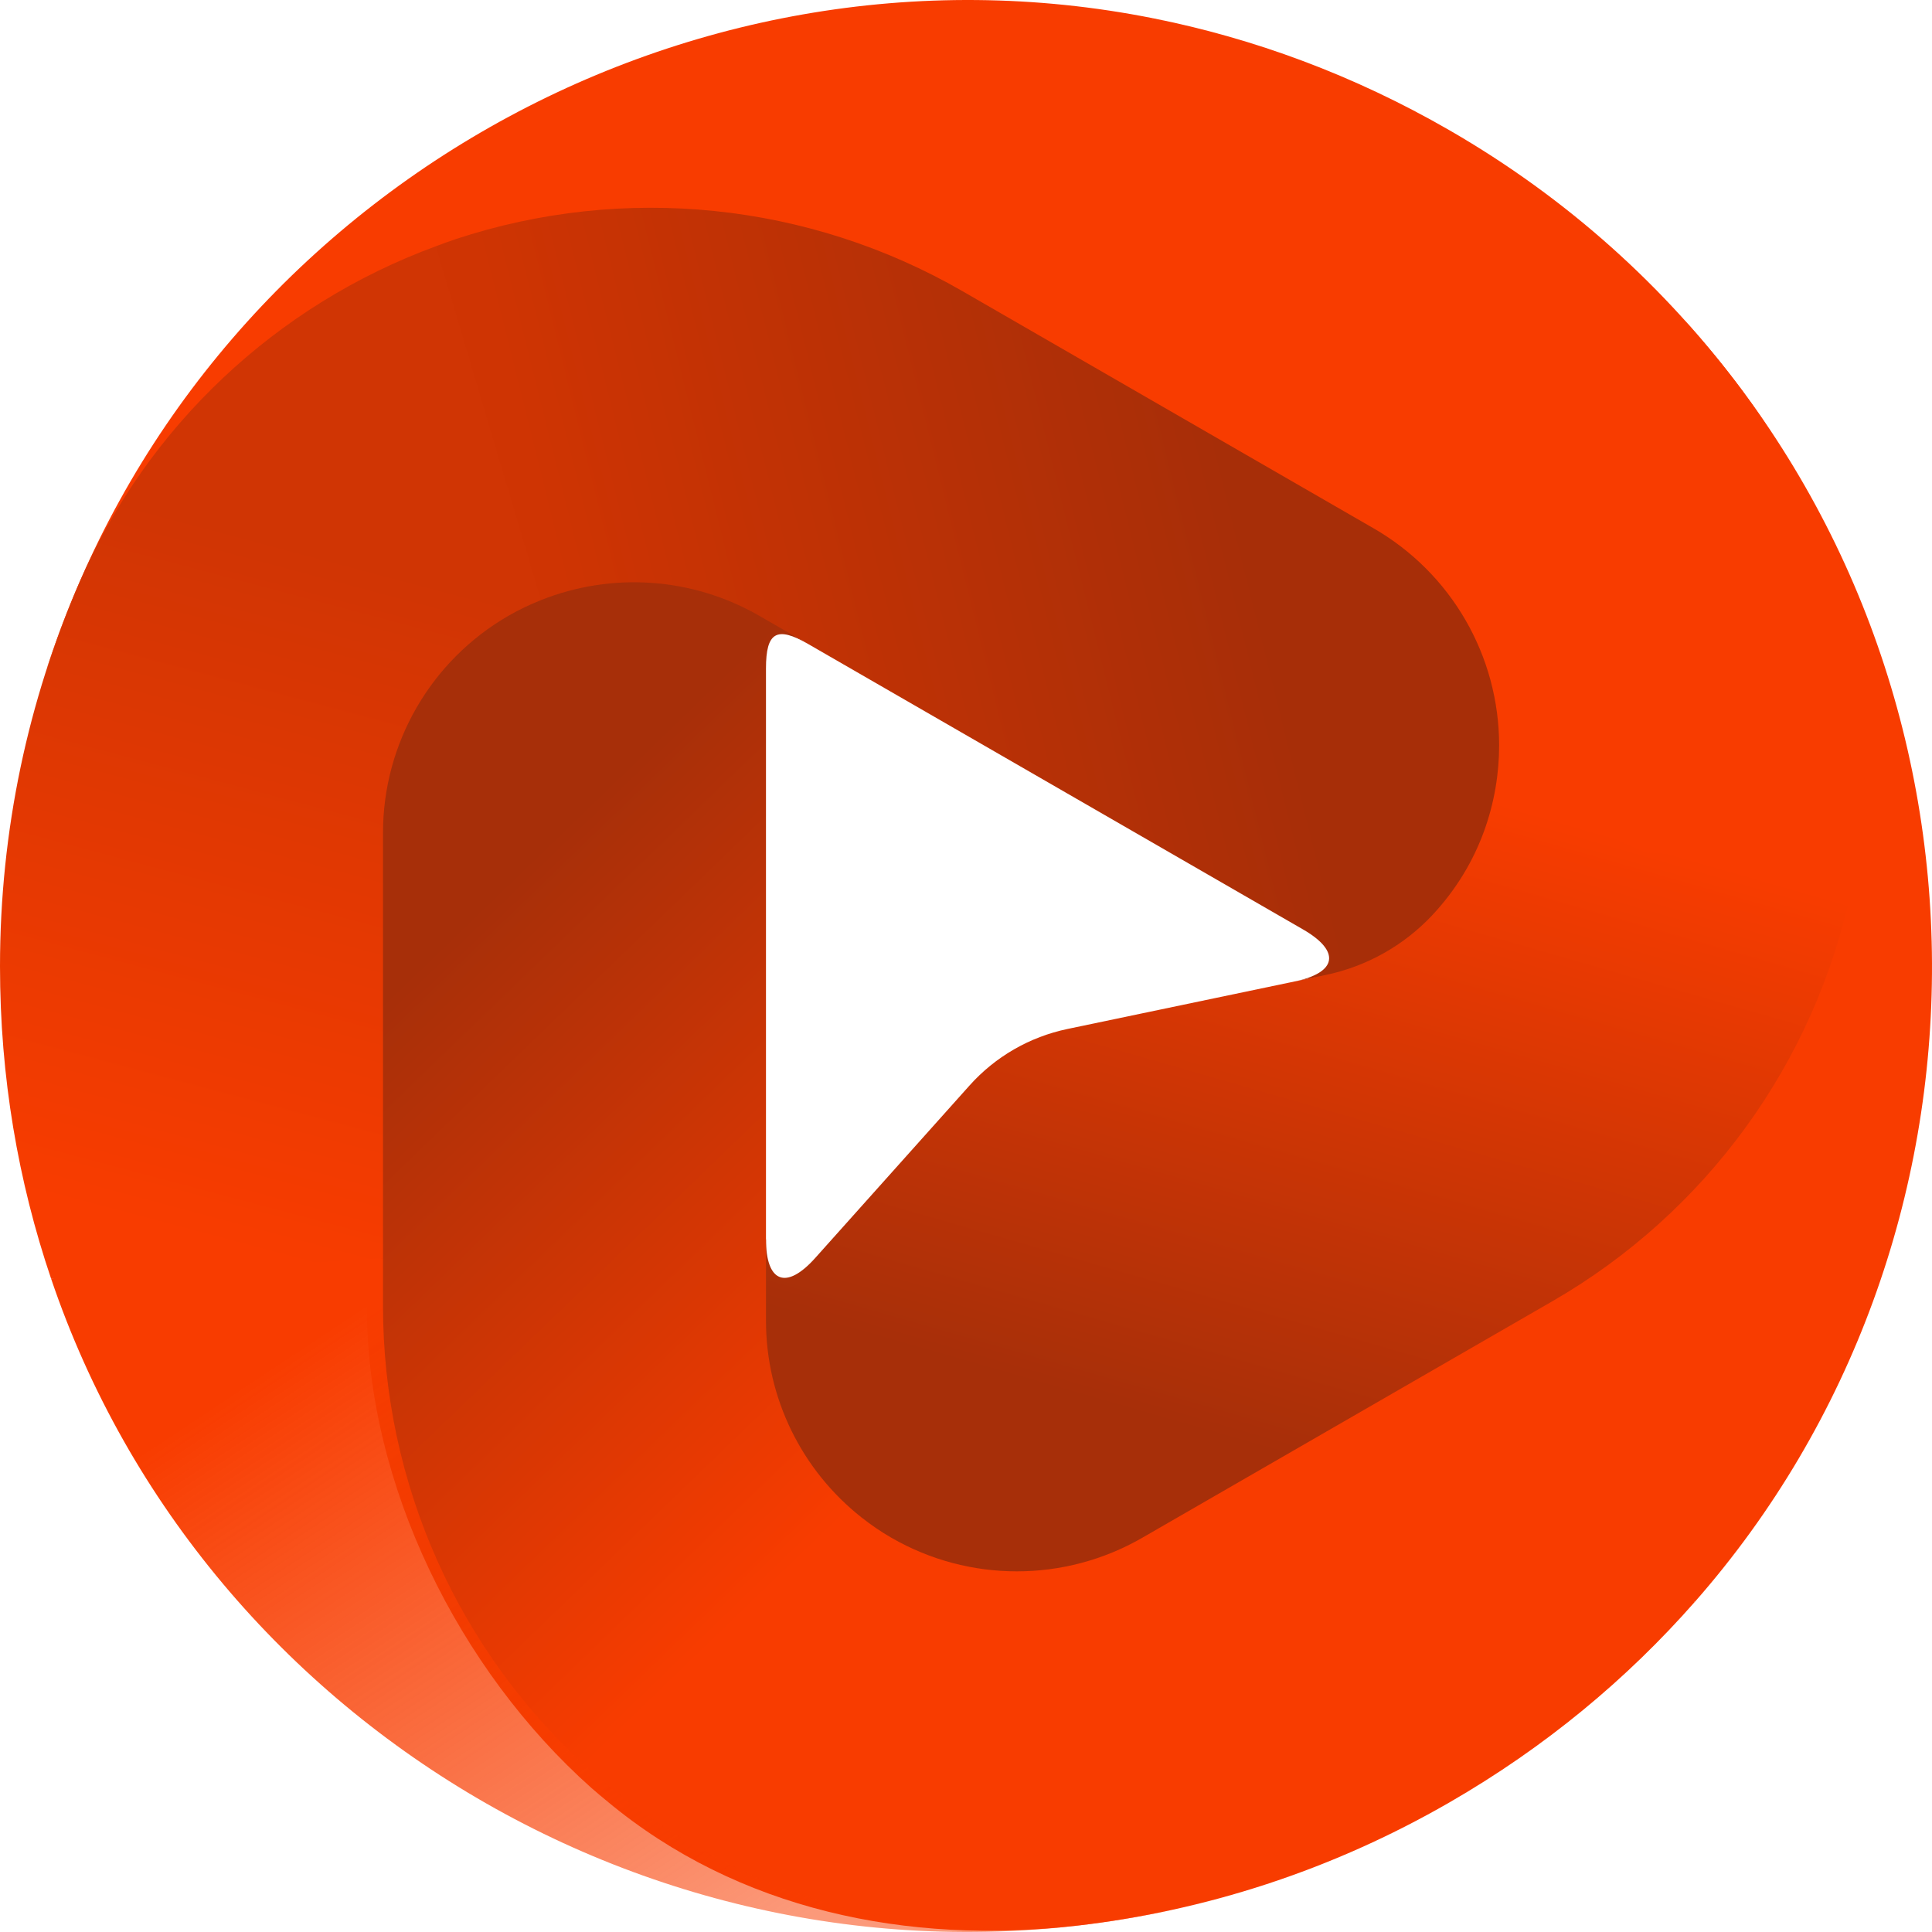
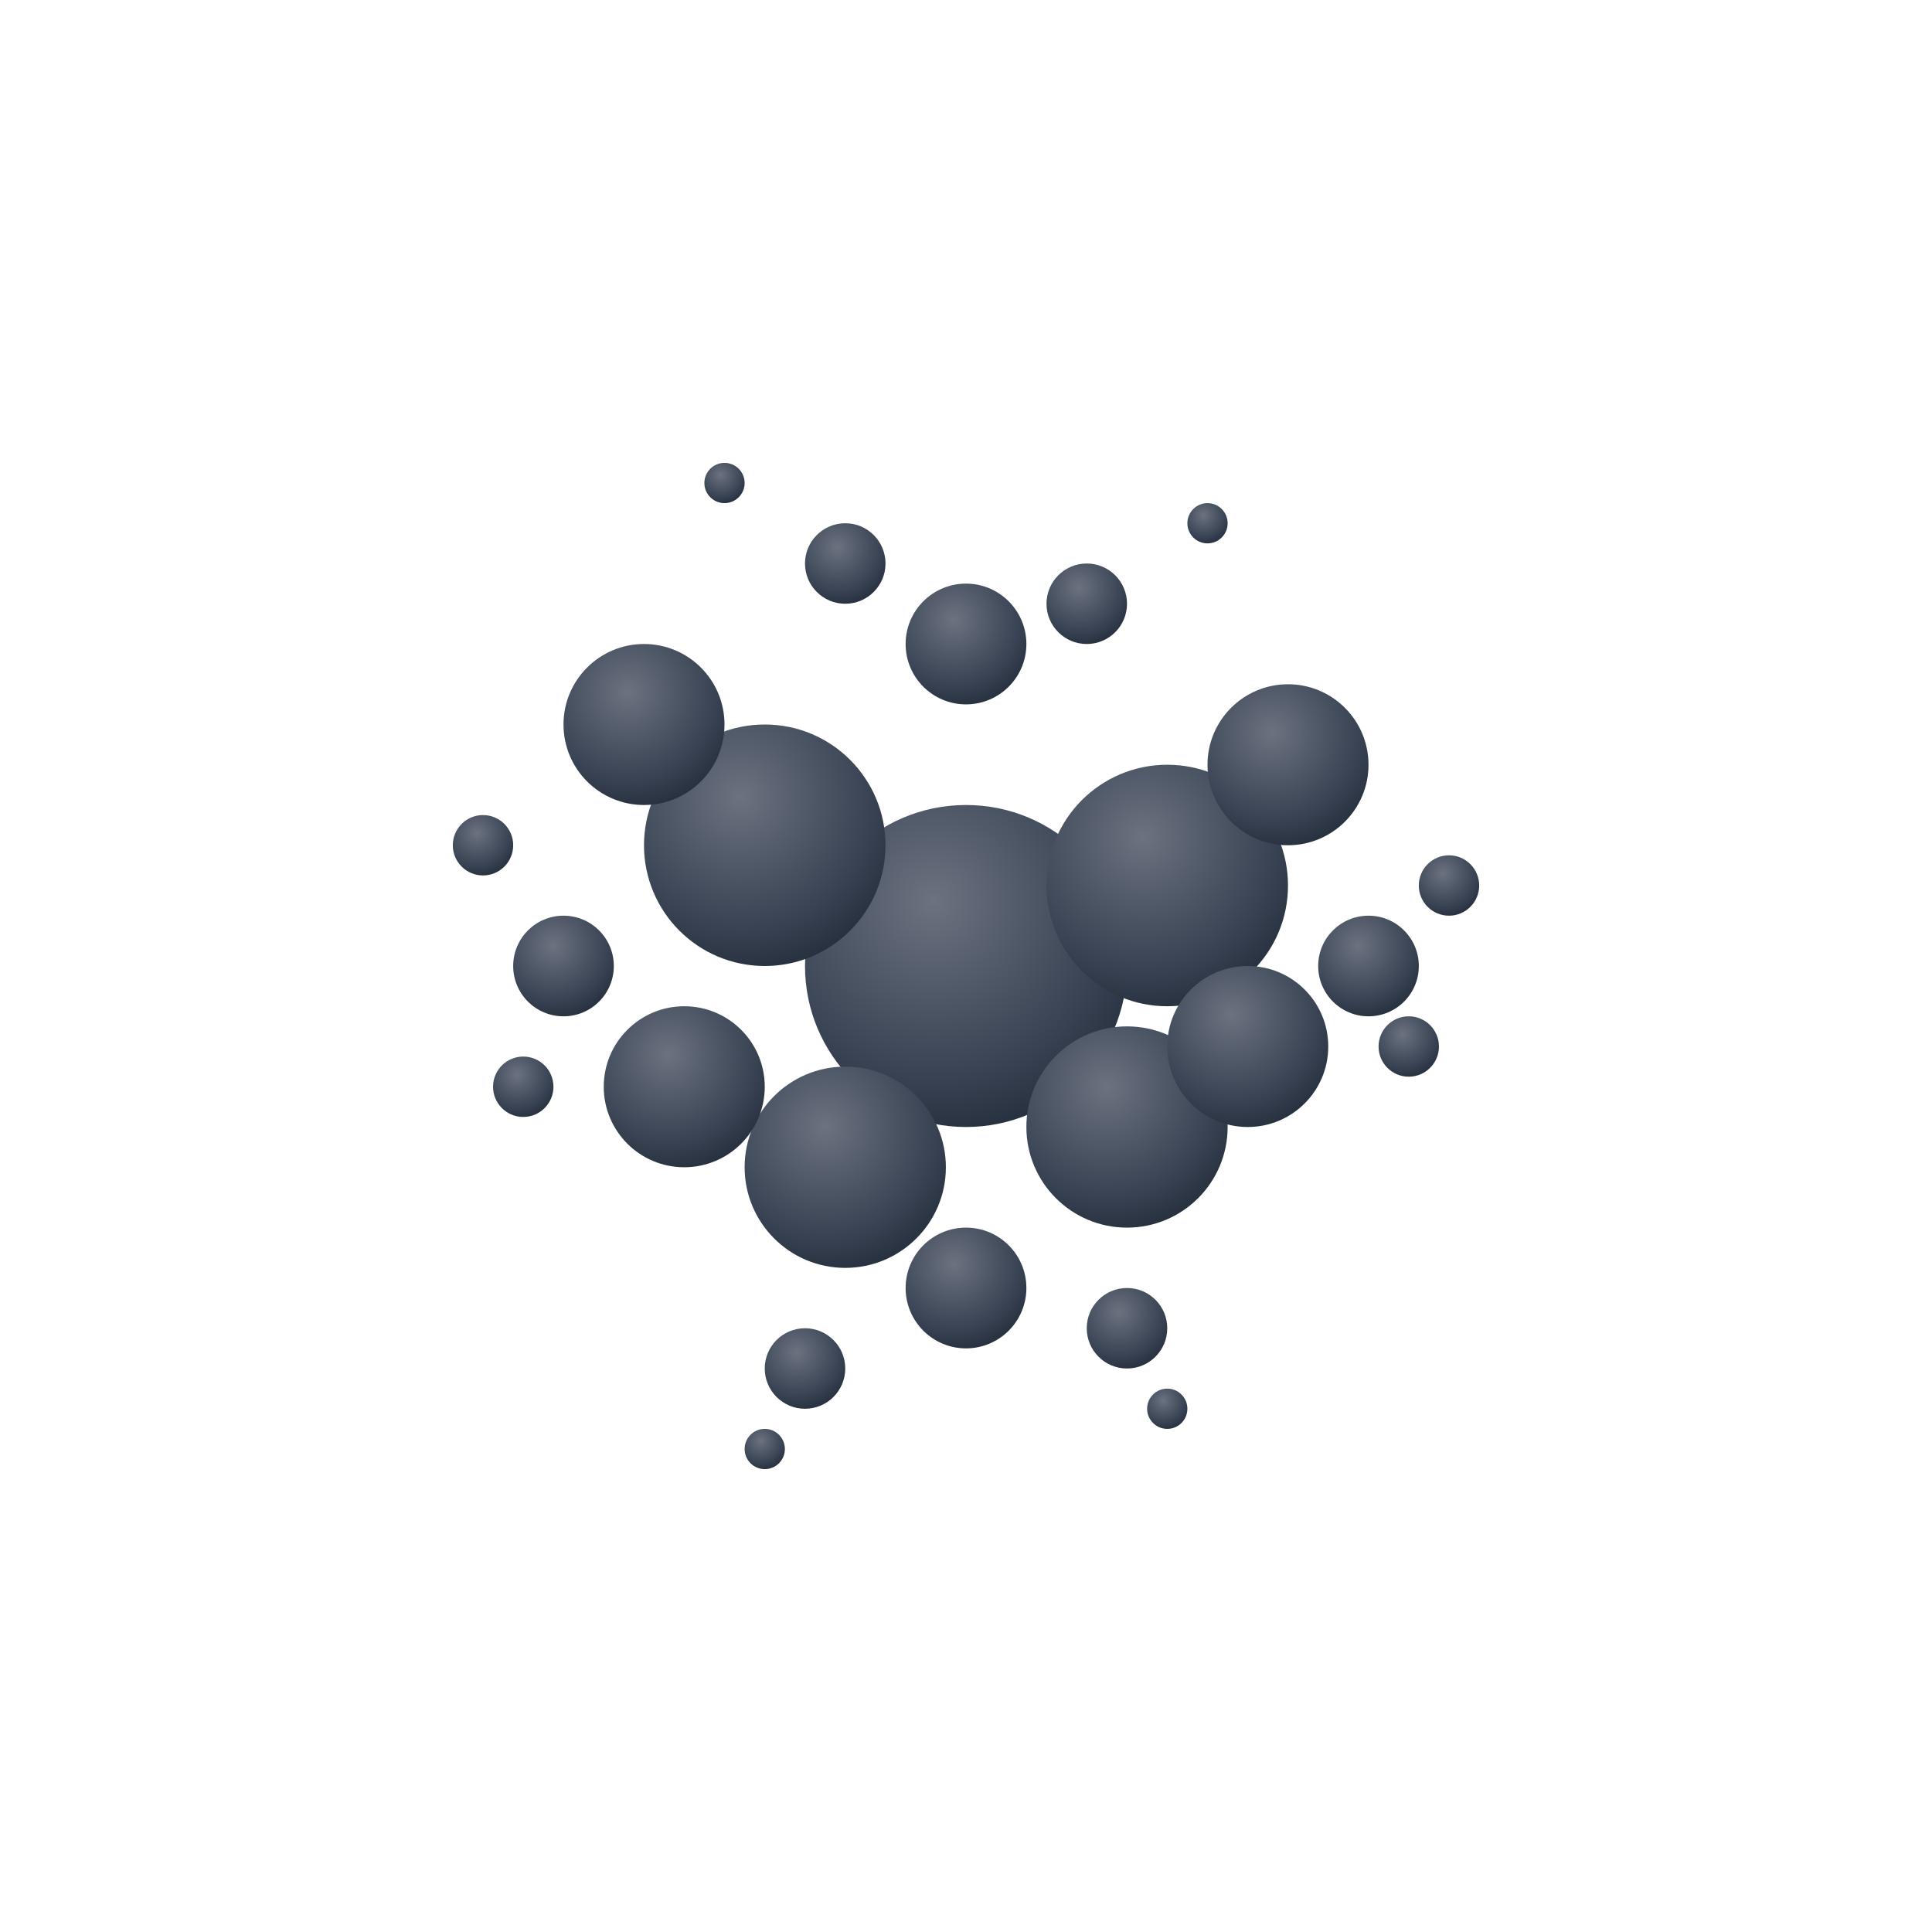
<svg xmlns="http://www.w3.org/2000/svg" width="16" height="16" viewBox="0 0 96 96" fill="none">
-   <path d="M73.558 38.828C73.336 40.359 72.326 42.44 71.168 44.249C69.706 46.531 67.387 48.129 64.732 48.684L53.039 51.13C51.16 51.523 49.456 52.506 48.176 53.937L40.509 62.507C39.068 64.117 38.061 63.733 38.061 61.573C38.044 61.653 34.256 71.421 44.294 77.211C48.151 79.436 53.703 78.636 57.559 76.412L77.995 64.624C85.638 60.216 91.034 52.759 92.827 44.126C92.898 43.785 92.953 43.442 93.012 43.099L73.558 38.828Z" fill="url(#paint0_linear_2768_3907)" />
-   <path d="M68.258 27.054C72.115 29.278 73.691 32.59 73.691 37.04C73.691 37.644 73.644 38.24 73.558 38.828L81.792 42.365L93.012 43.099C94.449 34.785 91.633 26.227 86.586 19.424C82.788 14.305 77.9 9.862 72.024 6.473C67.251 3.719 62.291 1.905 57.307 0.91L51.708 8.161L49.94 16.487L68.258 27.054Z" fill="url(#paint1_linear_2768_3907)" />
-   <path d="M2.351 33.155C2.348 33.162 2.354 33.164 2.356 33.157C2.789 31.861 3.33 30.416 4.007 28.871C7.54 20.803 14.348 15.422 22.724 12.678C31.101 9.935 40.246 10.896 47.88 15.3L49.939 16.487L57.307 0.91C33.873 -3.77 9.922 9.998 2.38 33.065C2.377 33.076 2.364 33.115 2.351 33.155Z" fill="url(#paint2_linear_2768_3907)" />
-   <path d="M56.759 76.411C52.903 78.636 48.151 78.636 44.294 76.411C43.77 76.109 43.277 75.77 42.81 75.402L36.027 80.066L30.181 89.513C36.67 94.913 45.096 96.649 53.517 95.684C59.853 94.957 66.148 92.95 72.024 89.56C76.797 86.807 80.85 83.422 84.204 79.608L80.719 71.138L75.078 65.845L56.759 76.411Z" fill="url(#paint3_linear_2768_3907)" />
-   <path d="M42.81 75.402C39.839 73.061 38.061 69.471 38.061 65.626V65.242V33.217C38.061 31.406 38.595 31.098 40.165 32.003C37.747 30.609 32.161 25.82 25.263 29.799C21.407 32.024 18.23 36.934 18.23 41.383V64.958C18.23 73.775 22.797 82.971 29.383 88.839C29.644 89.071 29.913 89.29 30.181 89.513L42.81 75.402Z" fill="url(#paint4_linear_2768_3907)" />
-   <path d="M83.731 15.937C83.727 15.932 83.722 15.936 83.727 15.941C84.634 16.963 85.617 18.154 86.617 19.512C91.845 26.603 93.798 35.584 91.988 44.203C90.178 52.822 84.772 60.254 77.138 64.657L75.079 65.845L84.205 79.608C99.979 61.673 100.02 34.066 83.795 16.008C83.787 15.999 83.76 15.969 83.731 15.937Z" fill="url(#paint5_linear_2768_3907)" />
-   <path d="M19.031 41.384C19.031 36.935 21.407 32.823 25.263 30.599C25.787 30.297 26.328 30.04 26.88 29.82L26.229 21.619L21.656 12.237C13.73 15.151 7.319 21.174 3.946 28.942C1.407 34.788 2.9376e-05 41.238 0 48.017C0 53.523 0.908 58.722 2.537 63.531L11.622 64.75L19.031 62.517V41.384V41.384Z" fill="url(#paint6_linear_2768_3907)" />
-   <path d="M26.88 29.82C30.395 28.419 34.395 28.676 37.729 30.599L38.061 30.791L64.747 46.183C66.619 47.263 66.449 48.325 64.333 48.768L65.873 48.446C67.899 48.023 69.749 46.987 71.165 45.479C73.598 42.885 74.491 39.755 74.491 37.04C74.491 32.59 72.115 28.479 68.258 26.255L47.823 14.467C40.18 10.059 31.018 9.119 22.638 11.883C22.307 11.993 21.982 12.117 21.656 12.237L26.88 29.82Z" fill="url(#paint7_linear_2768_3907)" />
-   <path d="M57.967 94.957C57.973 94.956 57.972 94.95 57.965 94.951C56.626 95.225 55.102 95.48 53.425 95.667C44.664 96.644 35.903 93.843 29.336 87.968C22.77 82.093 19.031 73.699 19.031 64.892L19.031 62.517L2.537 63.531C10.197 86.147 34.107 99.986 57.873 94.977C57.885 94.974 57.925 94.966 57.967 94.957Z" fill="url(#paint8_linear_2768_3907)" />
  <defs>
-     <linearGradient id="paint0_linear_2768_3907" x1="60.18" y1="71.31" x2="69.622" y2="38.42" gradientUnits="userSpaceOnUse">
-       <stop stop-color="#A72F09" />
-       <stop offset="1" stop-color="#F83C00" />
-     </linearGradient>
-     <linearGradient id="paint1_linear_2768_3907" x1="81.928" y1="31.201" x2="57.089" y2="6.449" gradientUnits="userSpaceOnUse">
-       <stop stop-color="#F83C00" />
-       <stop offset="1" stop-color="#F83C00" />
-     </linearGradient>
-     <linearGradient id="paint2_linear_2768_3907" x1="48.493" y1="15.063" x2="11.023" y2="17.431" gradientUnits="userSpaceOnUse">
-       <stop stop-color="#F83C00" />
-       <stop offset="1" stop-color="#F83C00" />
-     </linearGradient>
-     <linearGradient id="paint3_linear_2768_3907" x1="45.959" y1="85.988" x2="79.61" y2="76.908" gradientUnits="userSpaceOnUse">
-       <stop stop-color="#F83C00" />
-       <stop offset="1" stop-color="#F83C00" />
-     </linearGradient>
-     <linearGradient id="paint4_linear_2768_3907" x1="21.806" y1="47.048" x2="45.697" y2="71.804" gradientUnits="userSpaceOnUse">
-       <stop stop-color="#A72F09" />
-       <stop offset="1" stop-color="#F83C00" />
-     </linearGradient>
-     <linearGradient id="paint5_linear_2768_3907" x1="76.351" y1="64.907" x2="93.021" y2="31.303" gradientUnits="userSpaceOnUse">
-       <stop stop-color="#F83C00" />
-       <stop offset="1" stop-color="#F83C00" />
-     </linearGradient>
-     <linearGradient id="paint6_linear_2768_3907" x1="16.092" y1="27.393" x2="7.172" y2="60.92" gradientUnits="userSpaceOnUse">
-       <stop stop-color="#D03504" />
-       <stop offset="1" stop-color="#F83C00" />
-     </linearGradient>
-     <linearGradient id="paint7_linear_2768_3907" x1="61.629" y1="25.798" x2="29.033" y2="33.914" gradientUnits="userSpaceOnUse">
-       <stop stop-color="#A72E08" />
-       <stop offset="1" stop-color="#CF3403" />
-     </linearGradient>
-     <linearGradient id="paint8_linear_2768_3907" x1="19.22" y1="64.07" x2="39.998" y2="95.324" gradientUnits="userSpaceOnUse">
-       <stop stop-color="#F83C00" />
-       <stop offset="1" stop-color="#F83C00" stop-opacity="0.52" />
-     </linearGradient>
+     <radialGradient id="sphereGradient" cx="0.4" cy="0.3" r="0.8">
+       <stop offset="0%" style="stop-color:#6B7280;stop-opacity:1" />
+       <stop offset="70%" style="stop-color:#374151;stop-opacity:1" />
+       <stop offset="100%" style="stop-color:#1F2937;stop-opacity:1" />
+     </radialGradient>
  </defs>
+   <circle cx="48" cy="48" r="8" fill="url(#sphereGradient)" />
+   <circle cx="38" cy="42" r="6" fill="url(#sphereGradient)" />
+   <circle cx="58" cy="44" r="6" fill="url(#sphereGradient)" />
+   <circle cx="42" cy="58" r="5" fill="url(#sphereGradient)" />
+   <circle cx="56" cy="56" r="5" fill="url(#sphereGradient)" />
+   <circle cx="32" cy="36" r="4" fill="url(#sphereGradient)" />
+   <circle cx="64" cy="38" r="4" fill="url(#sphereGradient)" />
+   <circle cx="34" cy="54" r="4" fill="url(#sphereGradient)" />
+   <circle cx="62" cy="52" r="4" fill="url(#sphereGradient)" />
+   <circle cx="48" cy="32" r="3" fill="url(#sphereGradient)" />
+   <circle cx="48" cy="64" r="3" fill="url(#sphereGradient)" />
+   <circle cx="28" cy="48" r="2.5" fill="url(#sphereGradient)" />
+   <circle cx="68" cy="48" r="2.5" fill="url(#sphereGradient)" />
+   <circle cx="42" cy="28" r="2" fill="url(#sphereGradient)" />
+   <circle cx="54" cy="30" r="2" fill="url(#sphereGradient)" />
+   <circle cx="40" cy="68" r="2" fill="url(#sphereGradient)" />
+   <circle cx="56" cy="66" r="2" fill="url(#sphereGradient)" />
+   <circle cx="24" cy="42" r="1.5" fill="url(#sphereGradient)" />
+   <circle cx="72" cy="44" r="1.5" fill="url(#sphereGradient)" />
+   <circle cx="26" cy="54" r="1.5" fill="url(#sphereGradient)" />
+   <circle cx="70" cy="52" r="1.5" fill="url(#sphereGradient)" />
+   <circle cx="36" cy="24" r="1" fill="url(#sphereGradient)" />
+   <circle cx="60" cy="26" r="1" fill="url(#sphereGradient)" />
+   <circle cx="38" cy="72" r="1" fill="url(#sphereGradient)" />
+   <circle cx="58" cy="70" r="1" fill="url(#sphereGradient)" />
</svg>
